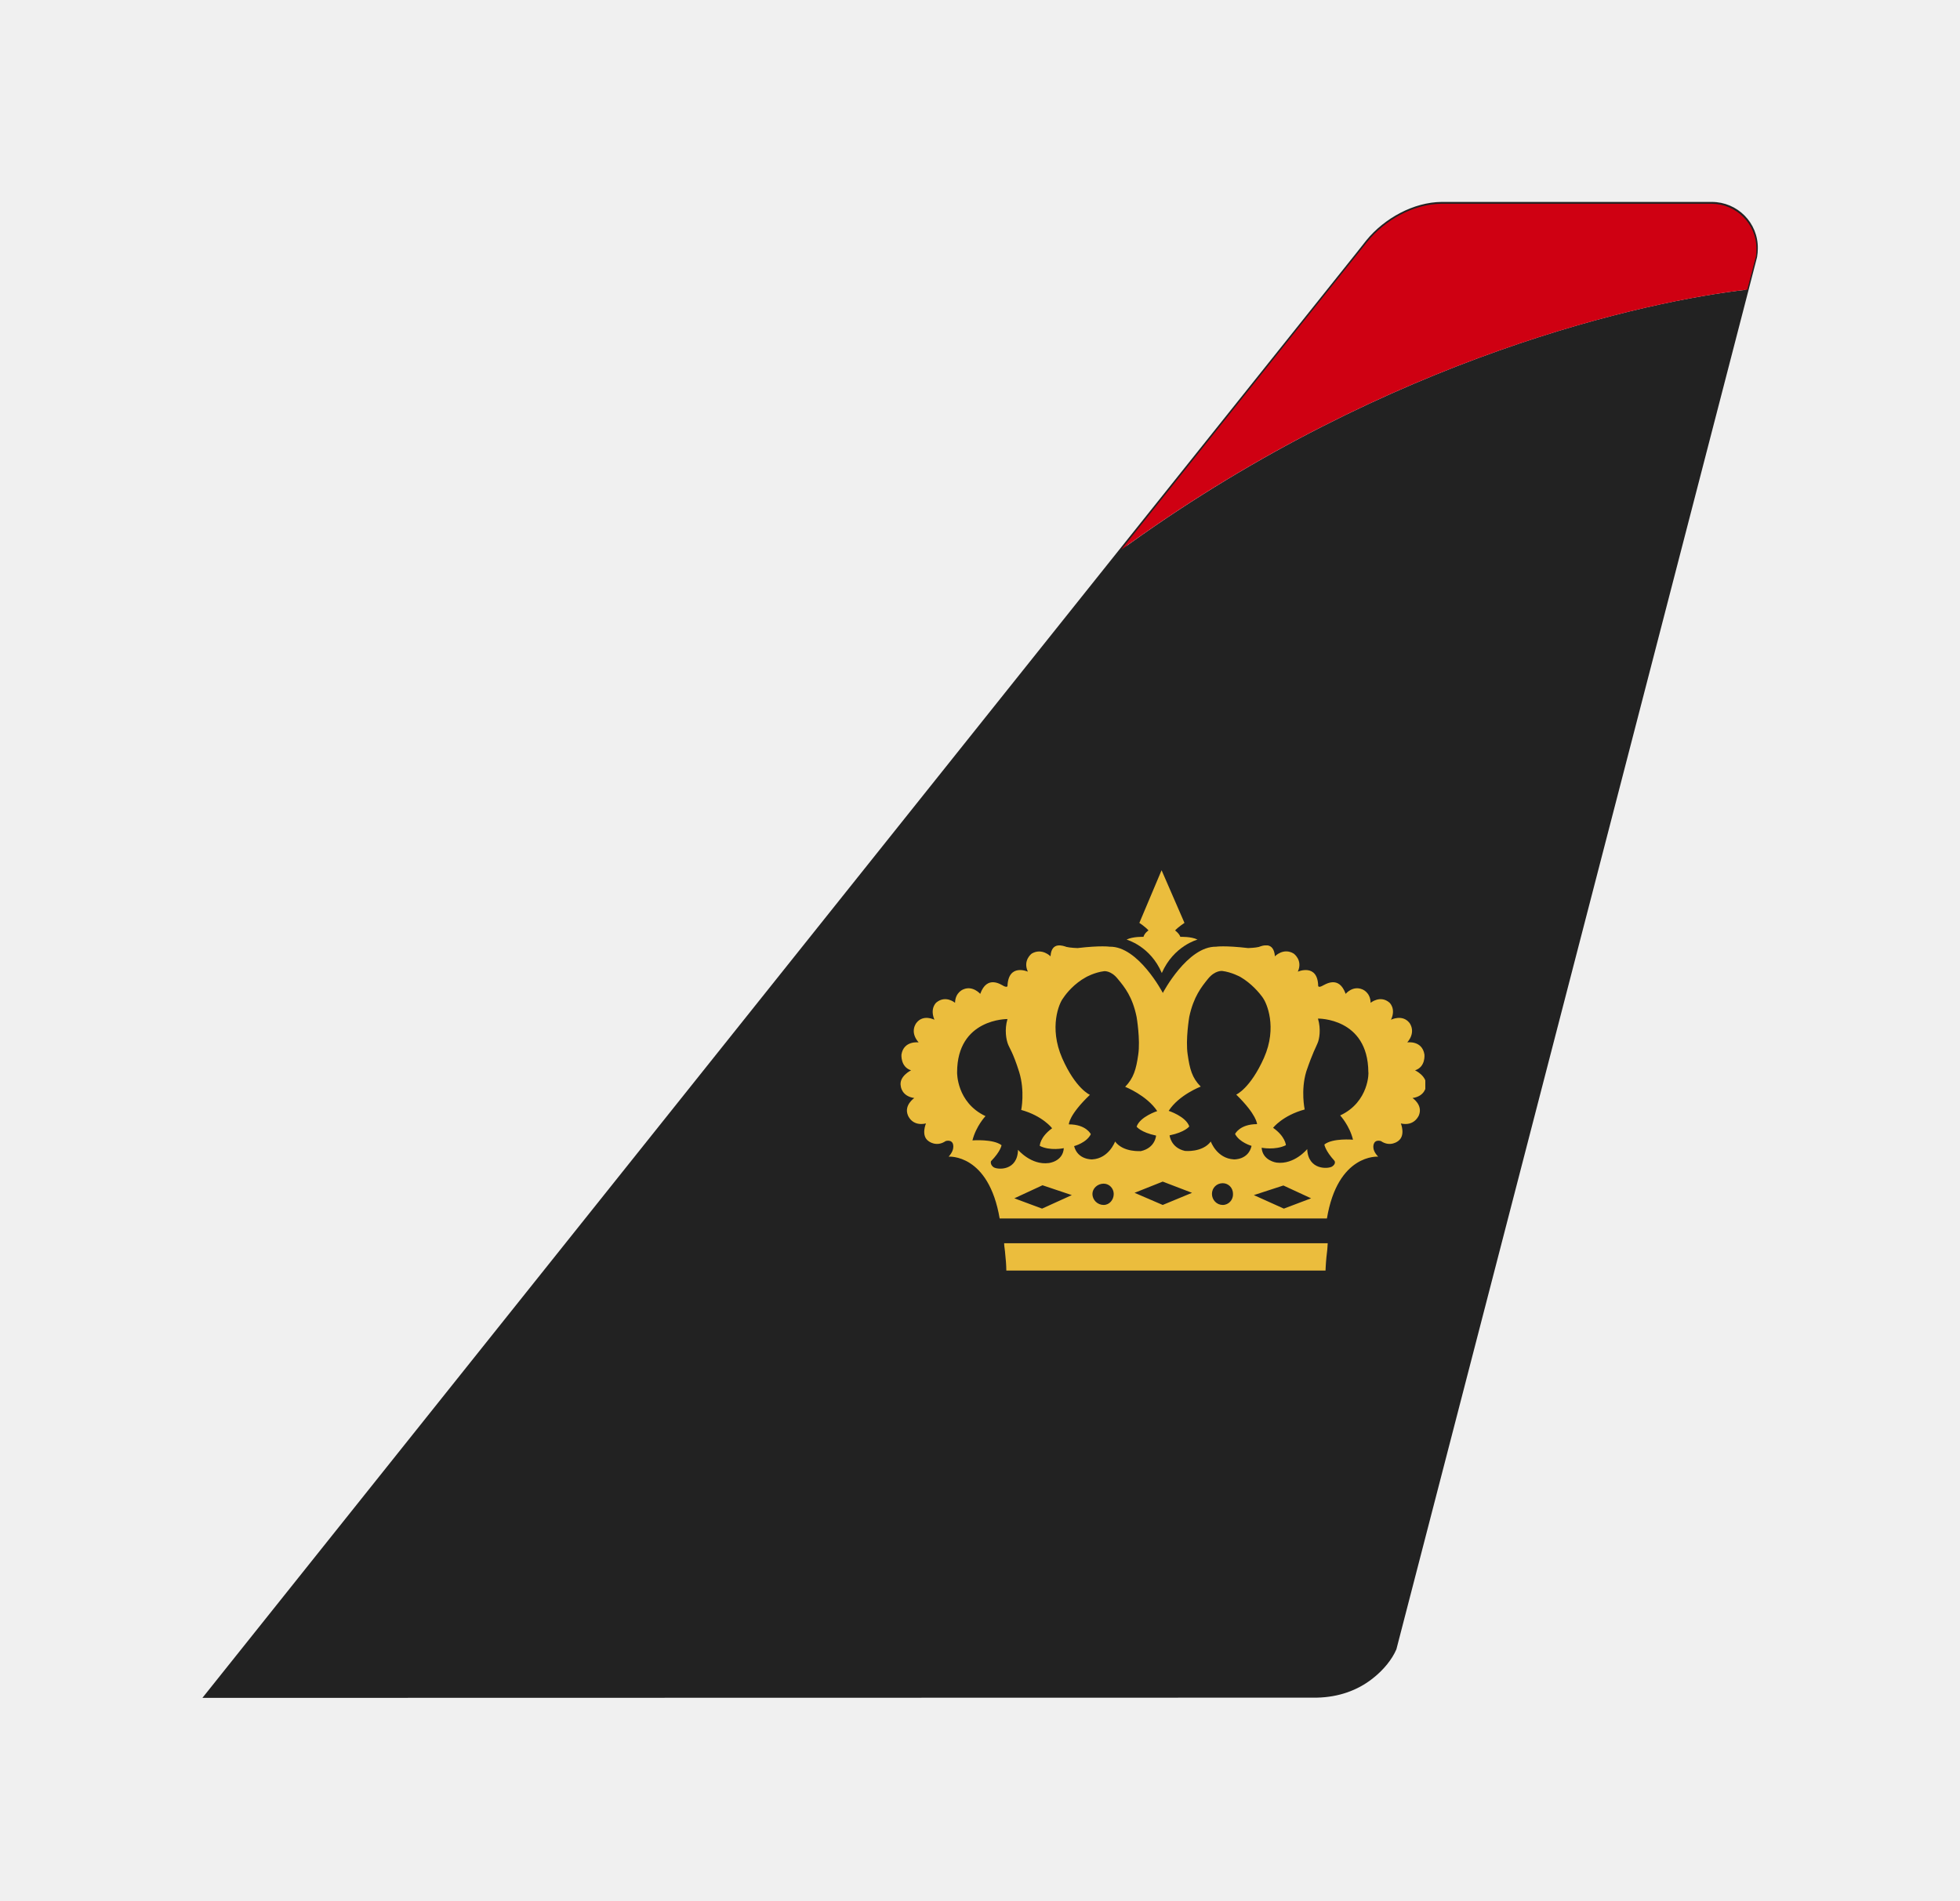
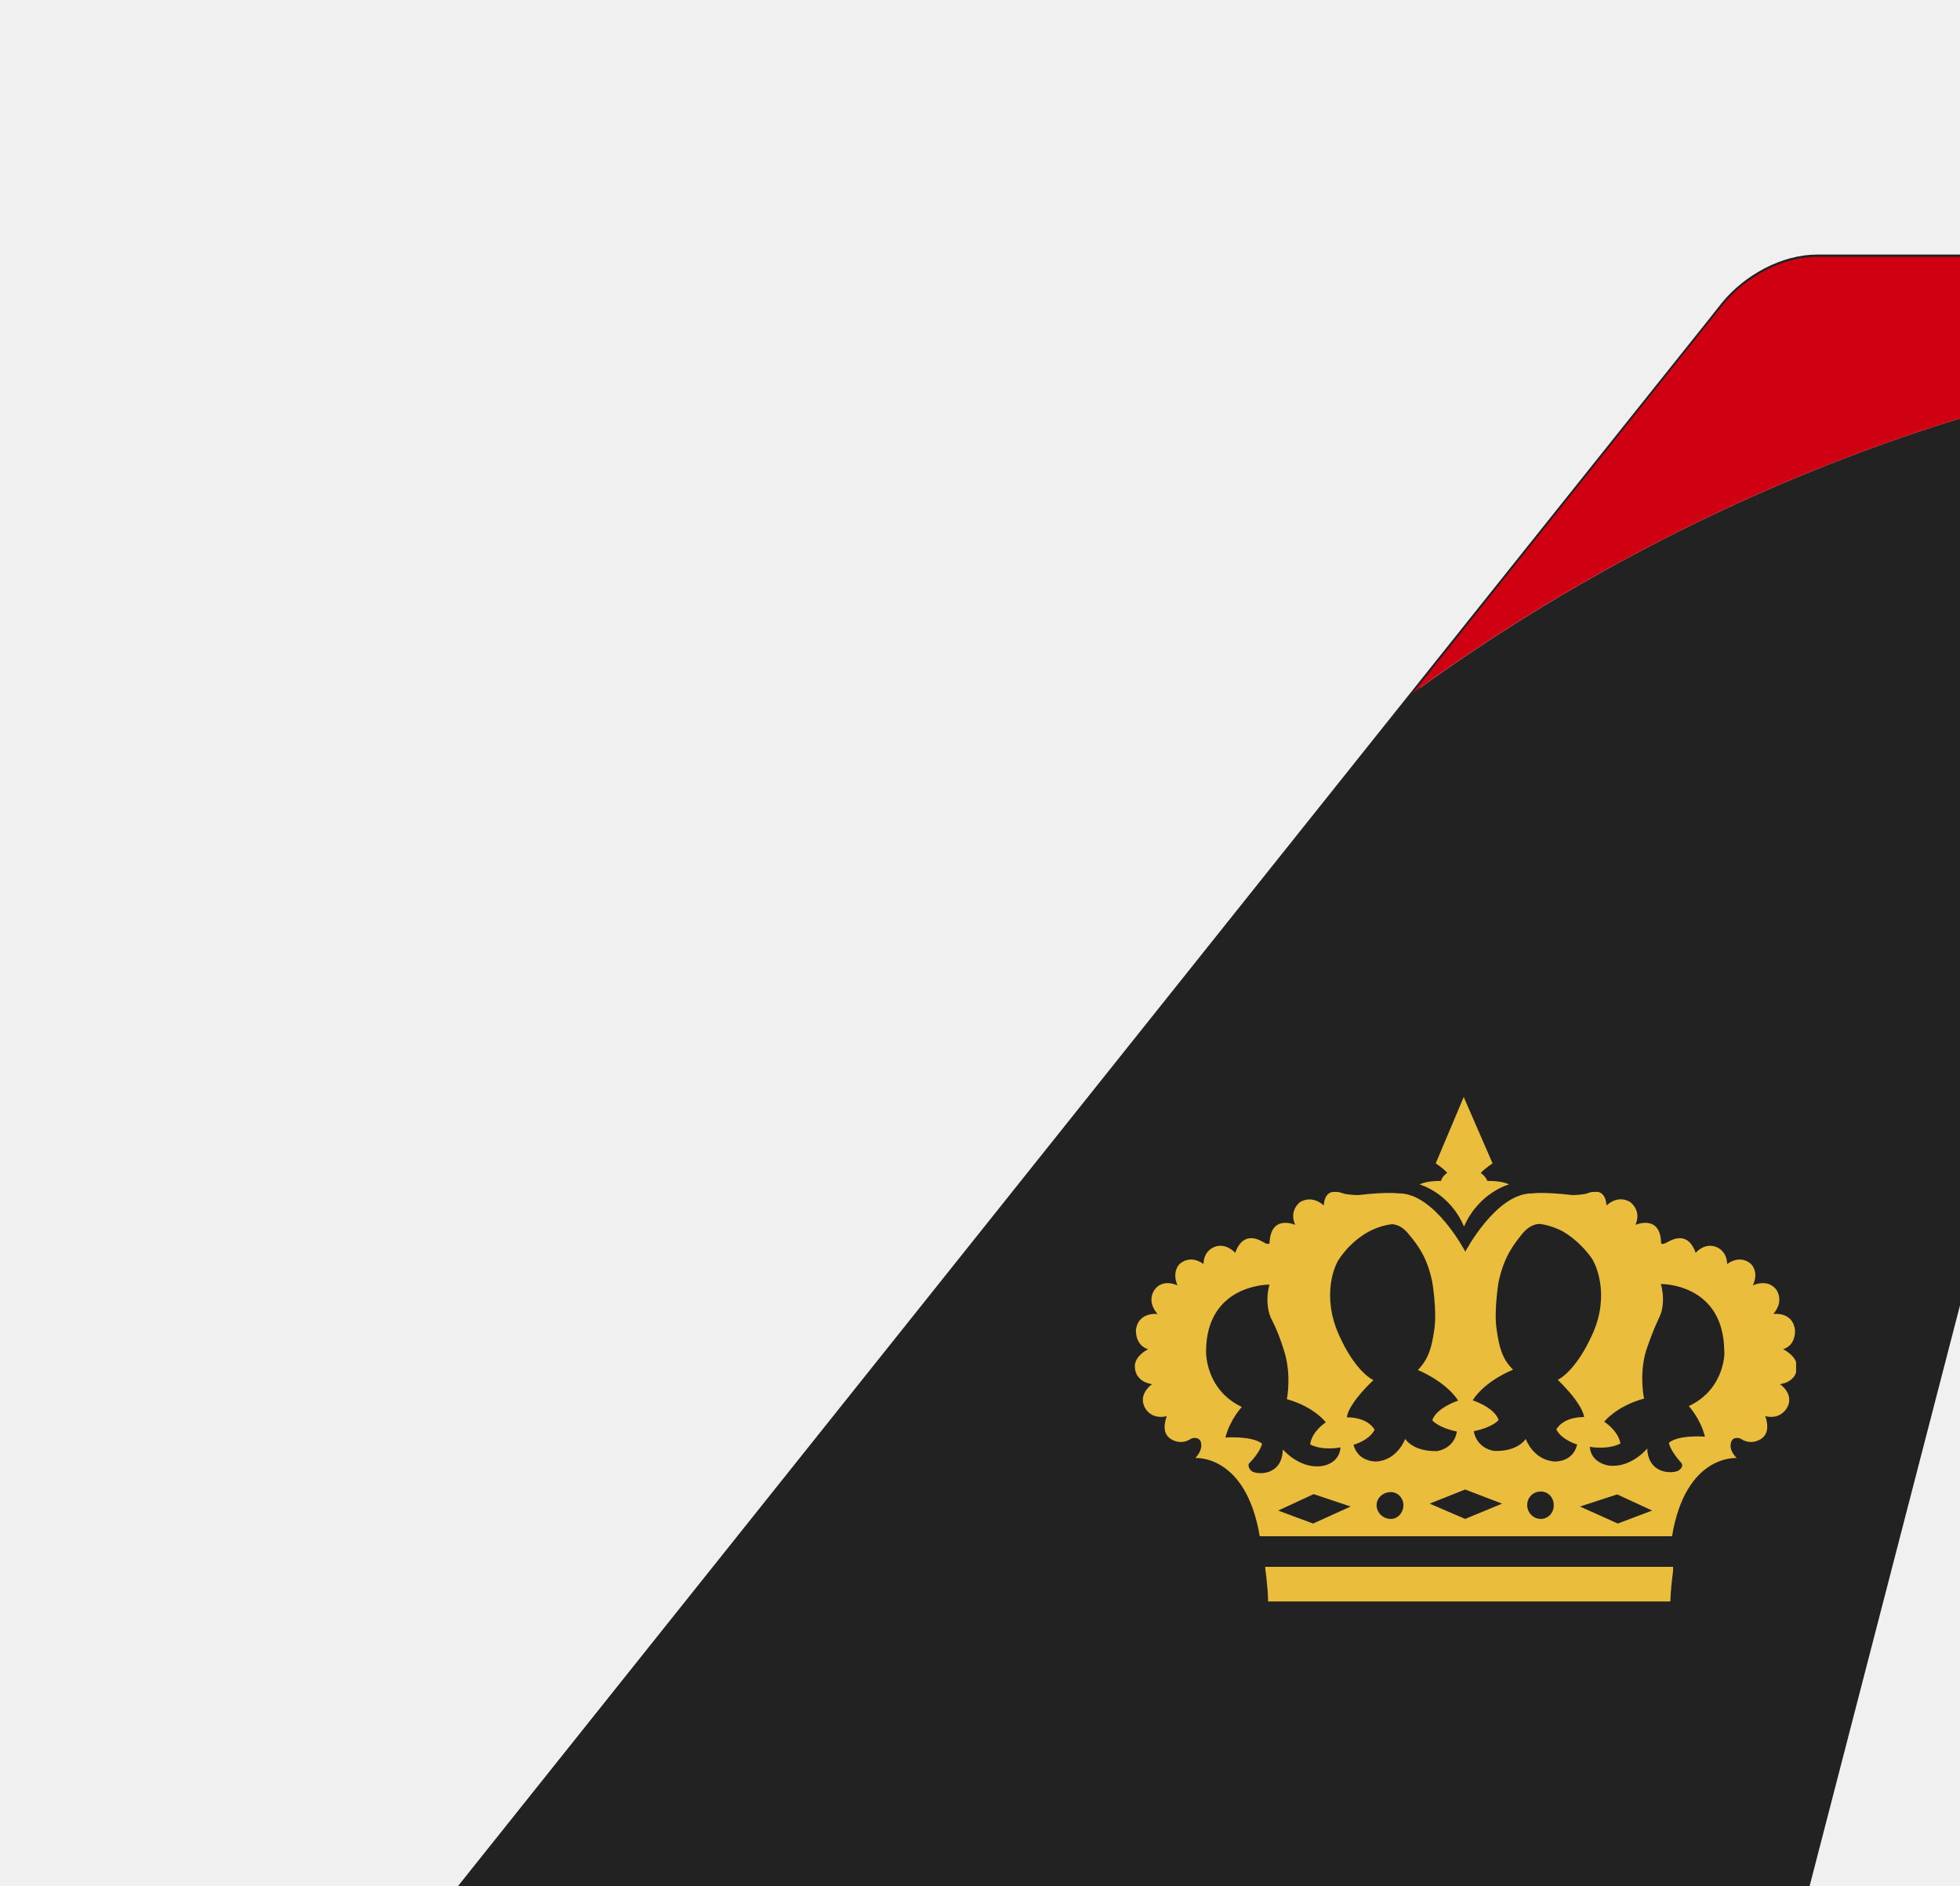
- <svg xmlns="http://www.w3.org/2000/svg" version="1.1" id="Layer_1" x="0px" y="0px" viewBox="0 0 856 830" style="enable-background:new 0 0 856 830;" xml:space="preserve">
+ <svg>
  <style type="text/css">
	.st0{fill:#222222;}
	.st1{fill:#CF0012;}
	.st2{fill-rule:evenodd;clip-rule:evenodd;fill:#EBBD3D;}
	.st3{filter:url(#Adobe_OpacityMaskFilter);}
	.st4{fill-rule:evenodd;clip-rule:evenodd;fill:#FFFFFF;}
	.st5{mask:url(#mask-4_1_);fill-rule:evenodd;clip-rule:evenodd;fill:#EBBD3D;}
	.st6{filter:url(#Adobe_OpacityMaskFilter_1_);}
	.st7{mask:url(#mask-6_1_);fill-rule:evenodd;clip-rule:evenodd;fill:#EBBD3D;}
</style>
  <g id="ROYALJORDANIAN">
    <g id="Group" transform="translate(88, 88)">
      <g id="Mask-Raw">
        <path id="BG" class="st0" d="M659.6,0.2h-118c-12.1,0.1-24.9,7-32.9,16.8l-4.5,5.7l-95.4,119.4L0.4,653.6l486.1-0.1l0.6,0     c9.6-0.2,17.8-3.2,24.3-8.3c4.9-3.8,8.6-8.5,10.4-12.7l0.1-0.3l157.5-608l0-0.1c0.2-1.2,0.3-2.3,0.3-3.5     C679.9,9.3,670.8,0.2,659.6,0.2z M541.6,1.7h118c10.4,0,18.8,8.4,18.8,18.8V21c0,0.8-0.1,1.6-0.2,2.4l-0.1,0.4L520.7,631.7l0-0.1     c-1.7,4-5.3,8.7-10.1,12.4c-6.3,4.9-14.1,7.8-23.4,8l-0.6,0l-483,0.1L468.8,69.3l36.5-45.7l4.2-5.3l0.3-0.4     C517.5,8.5,529.9,1.9,541.6,1.7z" />
        <g>
          <path class="st0" d="M401.9,152c0,0-0.1,0.1-0.1,0.1C317.8,257.3,184.5,424.2,2,652.8l484.6-0.1l0.6,0      c20.9-0.4,31.4-14.3,34.2-20.8L675.1,38.5c-43.8,4.9-155.8,29.2-269.9,111.1L401.9,152z" />
          <path class="st1" d="M679.1,20.6c0-10.8-8.8-19.6-19.6-19.6h-118c-12.6,0.1-25,7.5-32.3,16.5c-0.8,0.9-36.6,45.8-107.5,134.6      c0,0,0.1-0.1,0.1-0.1l3.2-2.3C519.2,67.7,631.2,43.5,675.1,38.5l3.8-14.6C679,22.9,679.1,21.7,679.1,20.6z" />
        </g>
      </g>
      <g id="Group-9" transform="translate(305, 292)">
        <path id="Fill-1" class="st2" d="M106.4,29.2c0,0-4.6-0.2-7.4,1.2c0,0,10.4,2.8,15.4,14.6c5.2-11.9,15.6-14.6,15.6-14.6     c-2.7-1.4-7.5-1.2-7.5-1.2c-0.5-1.5-2.3-2.8-2.3-2.8c1.5-1.6,4.1-3.3,4.1-3.3l-10-23l-9.7,23c0,0,2.6,1.7,4,3.3     C108.6,26.3,106.8,27.6,106.4,29.2" />
        <g id="Group-5" transform="translate(45, 162)">
          <g id="Clip-4">
				</g>
          <defs>
            <filter id="Adobe_OpacityMaskFilter" filterUnits="userSpaceOnUse" x="0.4" y="0.9" width="141.5" height="12.1">
              <feColorMatrix type="matrix" values="1 0 0 0 0  0 1 0 0 0  0 0 1 0 0  0 0 0 1 0" />
            </filter>
          </defs>
          <mask maskUnits="userSpaceOnUse" x="0.4" y="0.9" width="141.5" height="12.1" id="mask-4_1_">
            <g class="st3">
              <polygon id="path-3_1_" class="st4" points="0.4,0.9 142,0.9 142,13 0.4,13       " />
            </g>
          </mask>
          <path id="Fill-3" class="st5" d="M1.1,6.7C1.5,10.1,1.5,13,1.5,13h139.4c0,0,0.1-2.9,0.4-5.9c0.4-3.6,0.7-6.2,0.7-6.2H0.4      C0.4,0.9,0.9,3.7,1.1,6.7" />
        </g>
        <g id="Group-8" transform="translate(0, 32)">
          <g id="Clip-7">
				</g>
          <defs>
            <filter id="Adobe_OpacityMaskFilter_1_" filterUnits="userSpaceOnUse" x="0" y="0.9" width="229.5" height="119.5">
              <feColorMatrix type="matrix" values="1 0 0 0 0  0 1 0 0 0  0 0 1 0 0  0 0 0 1 0" />
            </filter>
          </defs>
          <mask maskUnits="userSpaceOnUse" x="0" y="0.9" width="229.5" height="119.5" id="mask-6_1_">
            <g class="st6">
              <polygon id="path-5_1_" class="st4" points="0,0.9 229.5,0.9 229.5,120.3 0,120.3       " />
            </g>
          </mask>
          <path id="Fill-6" class="st7" d="M192.3,75.2c0,0,4.1,4.4,5.6,10.6c0,0-8.9-0.8-12.5,2.1c0,0,0.3,2.6,4.4,7.1c0,0,0.9,1.2-1,2.5      c-1.7,1.1-10.5,1.7-10.9-7.6c0,0-5.6,6.9-13.4,5.9c0,0-6.1-0.8-6.5-6.5c0,0,5.9,1.2,10.6-1.1c0,0-0.2-3.8-5.6-7.6      c0,0,4.2-5.4,13.8-8c0,0-1.8-8.3,0.7-16.6c2.9-8.5,4.2-10.5,4.9-12.3c0.8-1.7,1.6-6.2,0.2-10.8c0,0,21.8-0.4,22,23.3      C204.8,56.1,205,69.3,192.3,75.2L192.3,75.2z M167.7,115.9l-13.1-5.9l12.9-4.2l12.1,5.6L167.7,115.9z M145.9,94.4      c-7.5-0.4-10.1-7.8-10.1-7.8c-3.7,4.9-11.3,4.1-11.3,4.1c-6.2-1.4-6.7-6.8-6.7-6.8c6.8-1.4,8.6-3.9,8.6-3.9      c-1.5-4.4-9-6.8-9-6.8c4.5-7,14-10.6,14-10.6c-3.8-3.8-4.8-7.7-5.7-14c-1-6.5,0.7-16.5,0.7-16.5c1.9-8.8,5.3-13,8.2-16.6      c3.1-3.8,6.2-3.4,6.2-3.4c4.1,0.5,7.9,2.6,7.9,2.6c4.8,2.8,8.3,6.9,9.9,9.2c1.5,2.1,6.4,12.7,0.4,26.2c-6,13.4-12.1,16-12.1,16      c9.1,8.9,9.1,12.9,9.1,12.9c-7.6,0-9.6,4.3-9.6,4.3c1.9,3.7,7.2,5.2,7.2,5.2C152.2,94.7,145.9,94.4,145.9,94.4L145.9,94.4z       M141,114.3c-2.6,0-4.7-2.2-4.7-4.8c0-2.7,2.1-4.7,4.7-4.7c2.5,0,4.5,2,4.5,4.7C145.6,112.1,143.6,114.3,141,114.3L141,114.3z       M114.8,114.3l-12.3-5.3l12.3-4.9l12.8,4.9L114.8,114.3z M94,86.6c0,0-2.7,7.4-10,7.8c0,0-6.3,0.3-7.9-5.8c0,0,5.4-1.4,7.3-5.2      c0,0-2-4.3-9.6-4.3c0,0-0.1-4,9.2-12.9c0,0-6.2-2.6-12.1-16C65,36.7,69.6,26.1,71.3,24c1.5-2.3,4.9-6.4,10-9.2      c0,0,3.7-2.1,7.9-2.6c0,0,3-0.4,6,3.4c3,3.6,6.4,7.8,8.2,16.6c0,0,1.7,10,0.7,16.5c-0.9,6.3-2,10.2-5.7,14c0,0,9.4,3.7,14,10.6      c0,0-7.5,2.4-9,6.8c0,0,1.8,2.5,8.5,3.9c0,0-0.3,5.4-6.7,6.8C105.3,90.7,97.7,91.5,94,86.6L94,86.6z M89,114.3      c-2.7,0-4.9-2.2-4.9-4.8c0-2.4,2.2-4.5,4.9-4.5c2.5,0,4.4,2.1,4.4,4.5C93.4,112.1,91.5,114.3,89,114.3L89,114.3z M62.1,115.9      l-12.1-4.5l12.3-5.7l12.8,4.3L62.1,115.9z M40.9,97.8c-1.6-1.2-1.1-2.6-1.1-2.6c4.3-4.4,4.6-7,4.6-7c-3.6-2.8-12.7-2.1-12.7-2.1      c1.6-6.3,5.7-10.6,5.7-10.6C24.7,69.5,25,56.4,25,56.4c0-23.6,22-23.3,22-23.3c-1.4,4.7-0.5,9.1,0.2,10.9      c0.6,1.7,2.2,3.6,4.9,12.2c2.6,8.4,0.9,16.6,0.9,16.6c9.4,2.6,13.5,8,13.5,8c-5.4,3.9-5.4,7.7-5.4,7.7c4.5,2.3,10.5,1,10.5,1      c-0.4,5.9-6.6,6.5-6.6,6.5c-7.7,1-13.4-5.8-13.4-5.8C51.4,99.5,42.7,99,40.9,97.8L40.9,97.8z M225,55.5c4.7-1.5,4.1-6.9,4.1-6.9      c-1-6.3-7.5-5.3-7.5-5.3c4.1-4.8,0.9-8.6,0.9-8.6c-3.1-3.8-8-1.3-8-1.3c2.3-4.9-0.7-7.5-0.7-7.5c-4-3.4-8.2,0.1-8.2,0.1      c-0.1-4.7-3.7-5.9-3.7-5.9c-4.2-1.7-7.2,2-7.2,2c-3-8.3-8.9-4.1-10.4-3.4c-1.4,0.7-1.6,0-1.6,0c-0.2-10.1-8.9-6.3-8.9-6.3      c2.3-5-1.8-7.9-1.8-7.9c-4.5-2.7-8.2,1.2-8.2,1.2c-0.5-6.6-5.4-4.7-7-4.1c-1.5,0.4-4.7,0.5-4.7,0.5c-10.3-1.2-14-0.6-14-0.6      c-12.5-0.2-23.2,20.1-23.2,20.1v0.2l-0.1-0.2c0,0-10.7-20.4-23.2-20.1c0,0-3.8-0.6-14,0.6c0,0-3.2-0.1-4.8-0.5      c-1.5-0.5-6.6-2.5-7,4.1c0,0-3.7-3.8-8.2-1.2c0,0-4,2.9-1.7,7.9c0,0-8.5-3.8-8.9,6.3c0,0-0.1,0.7-1.6,0      c-1.3-0.7-7.3-4.9-10.3,3.4c0,0-3.2-3.7-7.3-2c0,0-3.6,1.2-3.7,5.9c0,0-4.1-3.5-8.2-0.1c0,0-2.9,2.5-0.8,7.5      c0,0-4.8-2.5-7.8,1.3c0,0-3.3,3.8,0.9,8.6c0,0-6.5-0.9-7.5,5.3c0,0-0.5,5.4,4.2,6.9c0,0-5.4,2.6-4.5,6.9c0,0,0.3,4.4,5.9,5.2      c0,0-4.6,3.1-2.8,7.5c0,0,1.7,5,7.9,3.6c0,0-2.3,5.3,1.1,7.7c0,0,3.4,2.8,7.5,0c0,0,2.1-0.7,3,0.8c0,0,1.5,2.5-1.7,6      c0,0,17.5-1.4,22.3,27.1h142.9c4.7-28.5,22.4-27.1,22.4-27.1c-3.4-3.5-1.7-6-1.7-6c0.8-1.5,2.9-0.8,2.9-0.8c4.1,2.8,7.5,0,7.5,0      c3.4-2.4,1.2-7.7,1.2-7.7c6,1.4,7.9-3.6,7.9-3.6c1.8-4.5-2.8-7.5-2.8-7.5c5.6-0.8,5.9-5.2,5.9-5.2C230.4,58,225,55.5,225,55.5      L225,55.5z" />
        </g>
      </g>
    </g>
  </g>
</svg>
